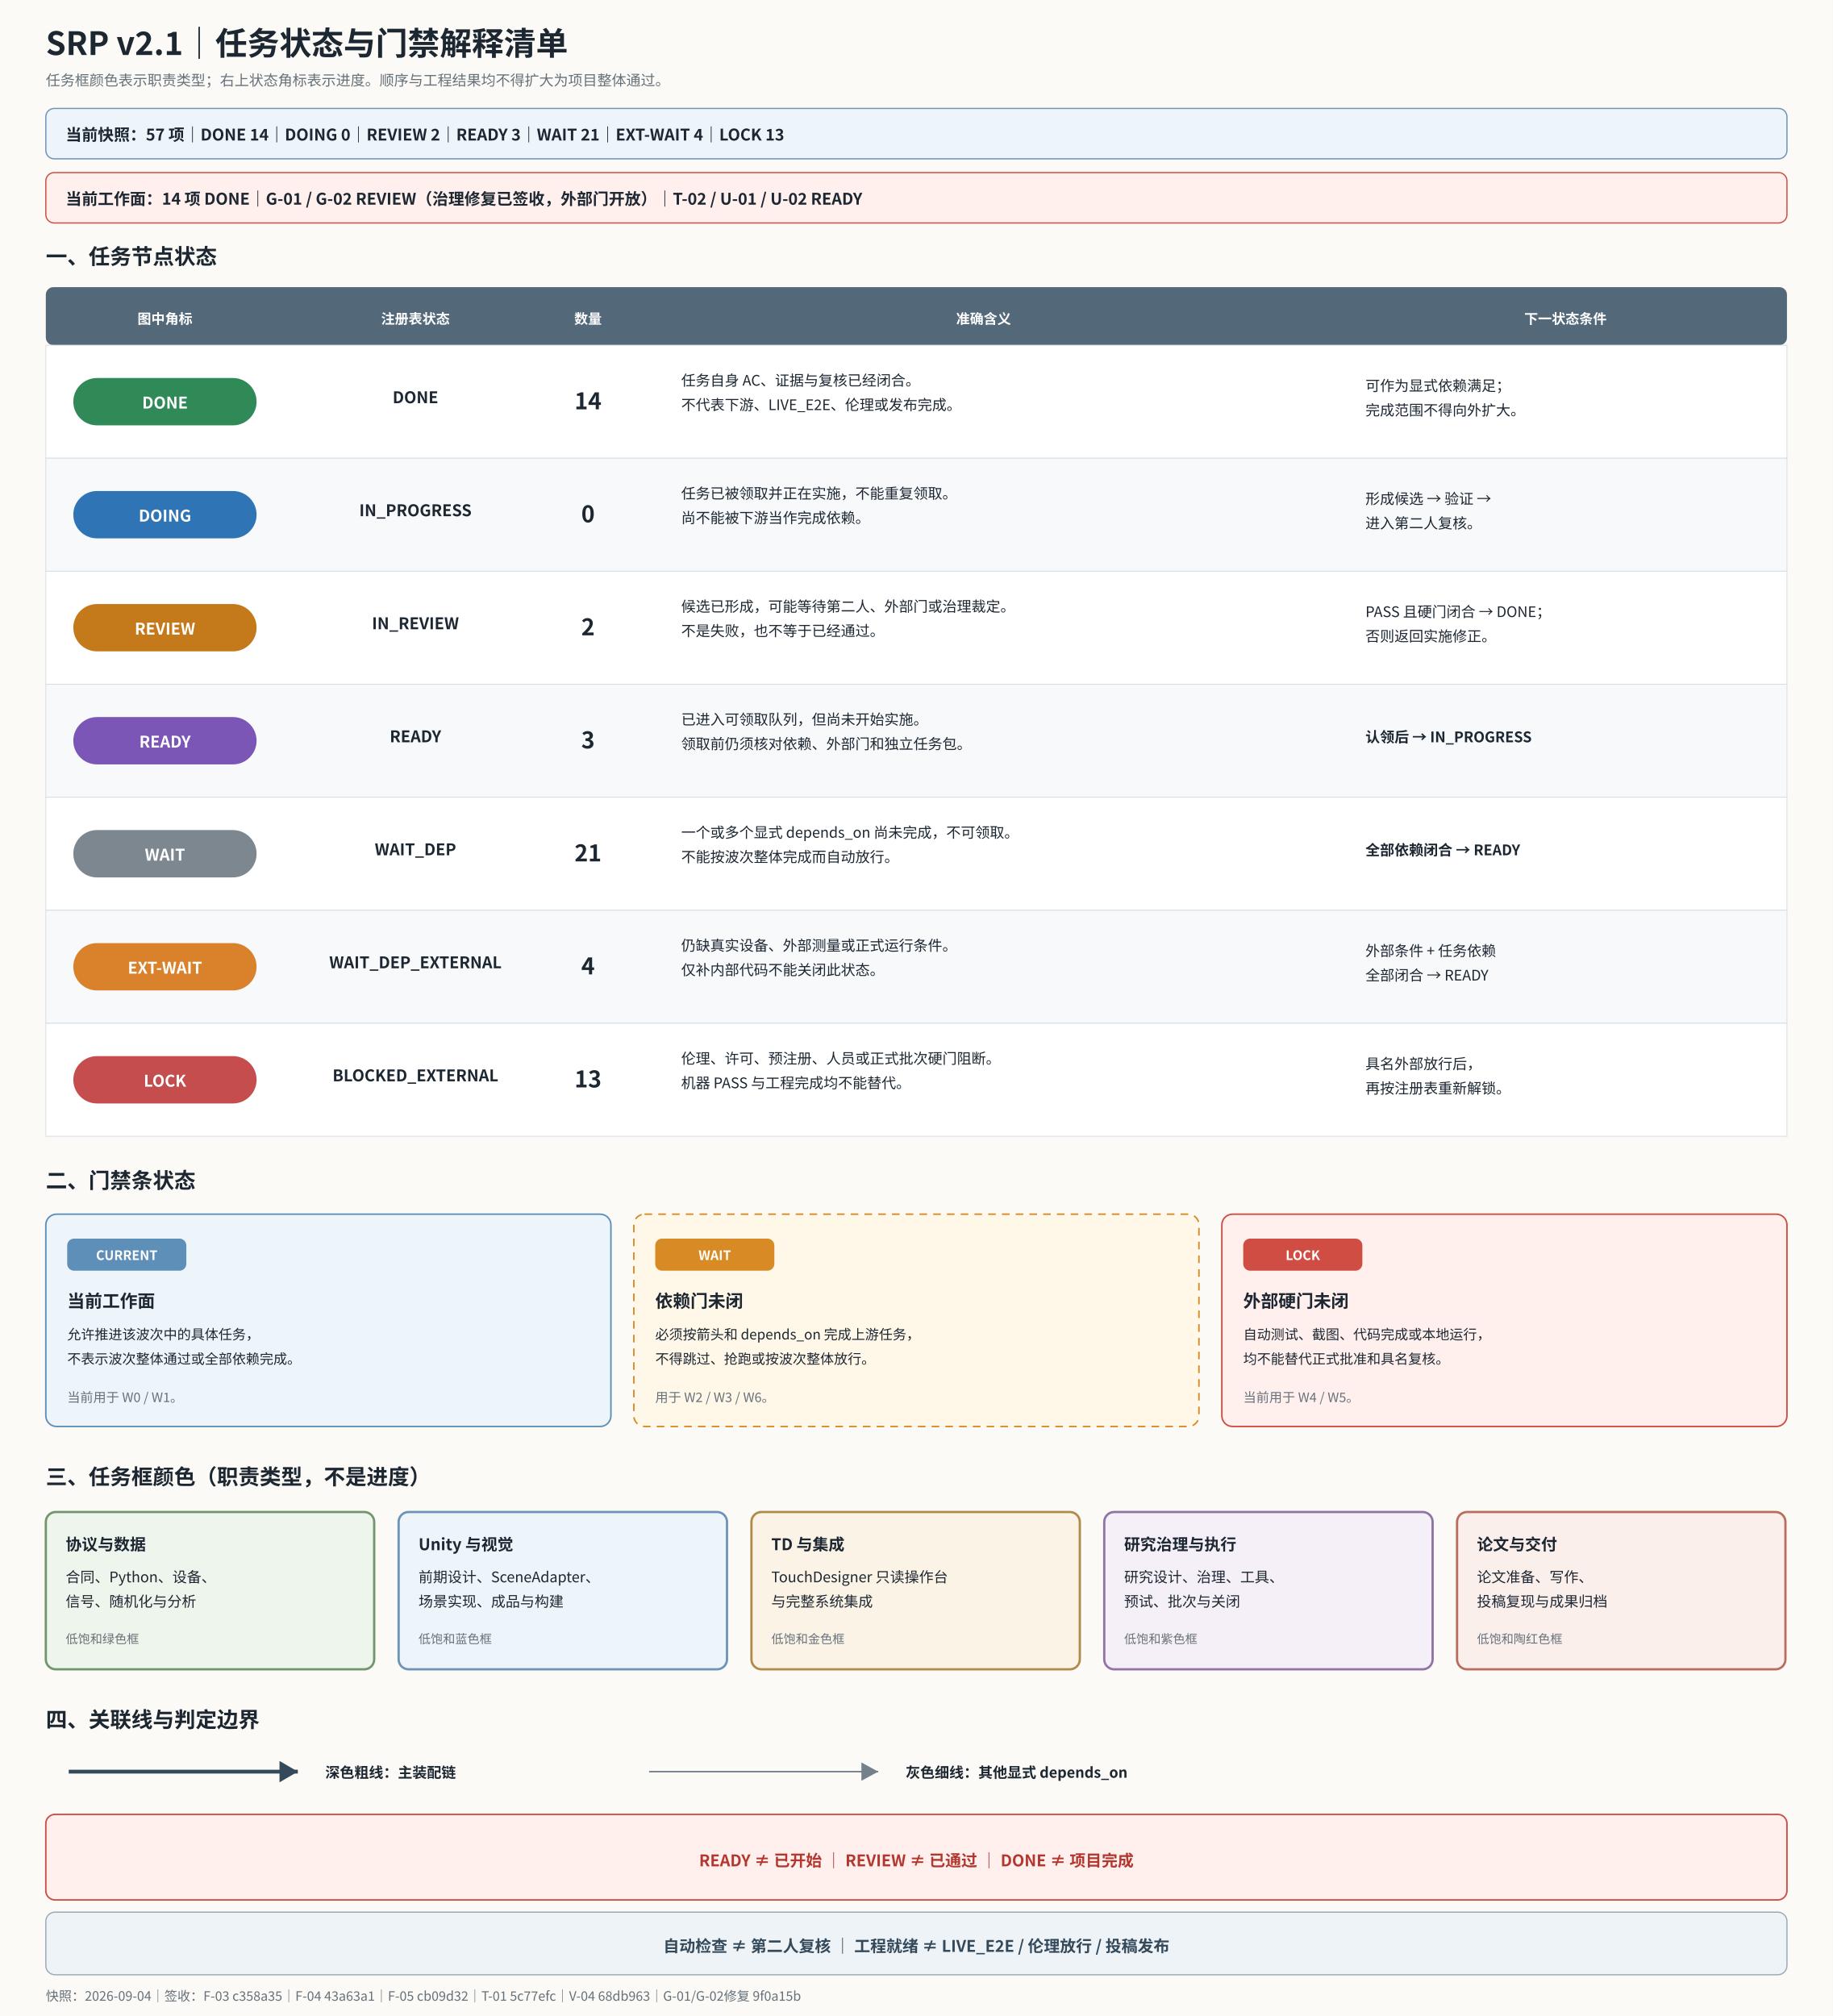
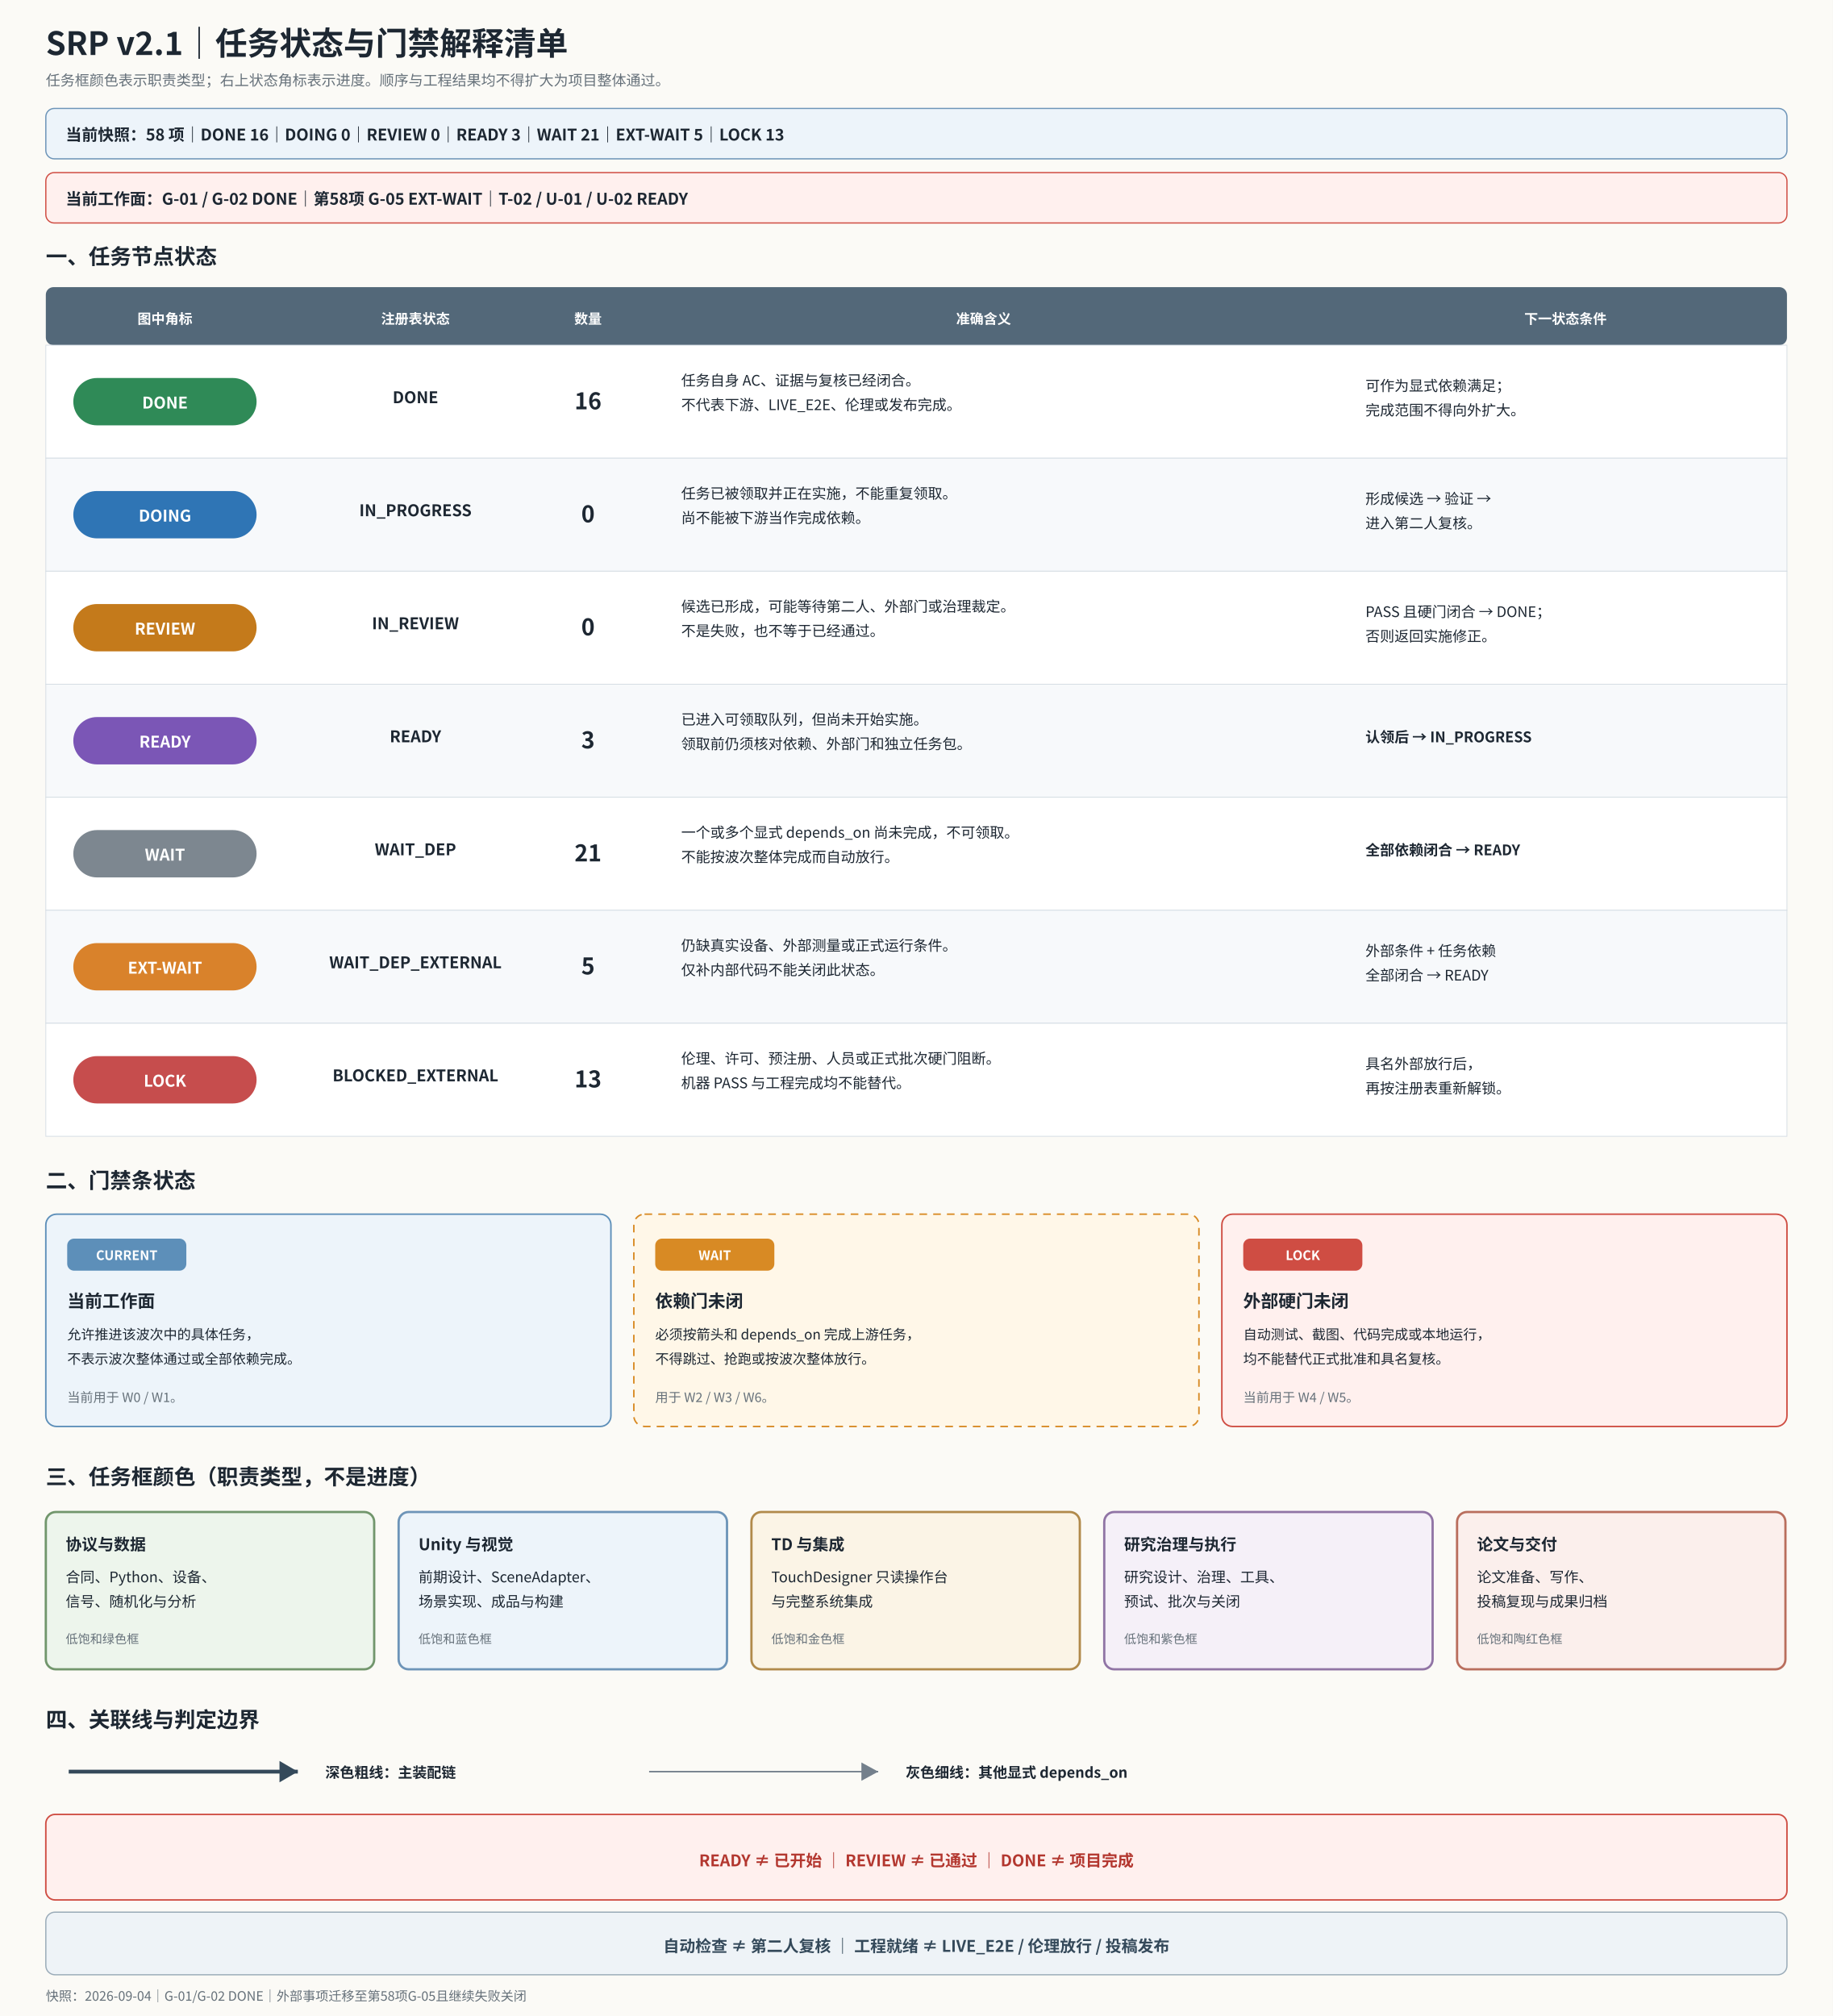
<svg xmlns="http://www.w3.org/2000/svg" width="2400" height="2640" viewBox="0 0 2400 2640" role="img" aria-labelledby="title desc">
  <style>
    text { font-family: "Microsoft YaHei", "Noto Sans CJK SC", sans-serif; fill: #1d2732; }
    .title { font-size: 42px; font-weight: 700; }
    .subtitle { font-size: 19px; fill: #66717a; }
    .summary { font-size: 21px; font-weight: 700; }
    .section-title { font-size: 28px; font-weight: 700; }
    .column-title { font-size: 18px; font-weight: 700; fill: #ffffff; }
    .status-name { font-size: 21px; font-weight: 700; fill: #ffffff; text-anchor: middle; }
    .registry-name { font-size: 21px; font-weight: 700; }
    .count { font-size: 30px; font-weight: 700; text-anchor: middle; }
    .body { font-size: 19px; }
    .body-strong { font-size: 19px; font-weight: 700; }
    .note { font-size: 17px; fill: #66717a; }
    .gate-title { font-size: 23px; font-weight: 700; }
    .gate-body { font-size: 18px; }
    .type-title { font-size: 21px; font-weight: 700; }
    .type-note { font-size: 16px; fill: #66717a; }
    .boundary { font-size: 21px; font-weight: 700; fill: #b3372f; text-anchor: middle; }
  </style>
  <rect x="0" y="0" width="2400" height="2640" fill="#fbfaf6" />
  <g id="header">
    <text x="60" y="72" class="title">SRP v2.1｜任务状态与门禁解释清单</text>
    <text x="60" y="112" class="subtitle">任务框颜色表示职责类型；右上状态角标表示进度。顺序与工程结果均不得扩大为项目整体通过。</text>
    <rect x="60" y="142" width="2280" height="66" rx="11" fill="#edf4fa" stroke="#6d94b8" stroke-width="1.6" />
-     <text x="86" y="184" class="summary">当前快照：57 项｜DONE 14｜DOING 0｜REVIEW 2｜READY 3｜WAIT 21｜EXT-WAIT 4｜LOCK 13</text>
+     <text x="86" y="184" class="summary">当前快照：58 项｜DONE 16｜DOING 0｜REVIEW 0｜READY 3｜WAIT 21｜EXT-WAIT 5｜LOCK 13</text>
    <rect x="60" y="226" width="2280" height="66" rx="11" fill="#fff0ee" stroke="#cf4d43" stroke-width="1.6" />
-     <text x="86" y="268" class="summary">当前工作面：14 项 DONE｜G-01 / G-02 REVIEW（治理修复已签收，外部门开放）｜T-02 / U-01 / U-02 READY</text>
+     <text x="86" y="268" class="summary">当前工作面：G-01 / G-02 DONE｜第58项 G-05 EXT-WAIT｜T-02 / U-01 / U-02 READY</text>
  </g>
  <g id="task-status-checklist">
    <text x="60" y="346" class="section-title">一、任务节点状态</text>
    <rect x="60" y="376" width="2280" height="76" rx="10" fill="#536879" />
    <text x="216" y="424" class="column-title" text-anchor="middle">图中角标</text>
    <text x="544" y="424" class="column-title" text-anchor="middle">注册表状态</text>
    <text x="770" y="424" class="column-title" text-anchor="middle">数量</text>
    <text x="1288" y="424" class="column-title" text-anchor="middle">准确含义</text>
    <text x="2050" y="424" class="column-title" text-anchor="middle">下一状态条件</text>
-     <g id="status-DONE" data-status="DONE" data-count="14">
+     <g id="status-DONE" data-status="DONE" data-count="16">
      <rect x="60" y="452" width="2280" height="148" fill="#ffffff" stroke="#d4dce3" />
      <rect x="96" y="495" width="240" height="62" rx="31" fill="#2f8a57" />
      <text x="216" y="535" class="status-name">DONE</text>
      <text x="544" y="528" class="registry-name" text-anchor="middle">DONE</text>
-       <text x="770" y="536" class="count" fill="#2f8a57">14</text>
+       <text x="770" y="536" class="count" fill="#2f8a57">16</text>
      <text x="892" y="505" class="body">
        <tspan x="892" dy="0">任务自身 AC、证据与复核已经闭合。</tspan>
        <tspan x="892" dy="32">不代表下游、LIVE_E2E、伦理或发布完成。</tspan>
      </text>
      <text x="1788" y="512" class="body">
        <tspan x="1788" dy="0">可作为显式依赖满足；</tspan>
        <tspan x="1788" dy="32">完成范围不得向外扩大。</tspan>
      </text>
    </g>
    <g id="status-IN_PROGRESS" data-status="IN_PROGRESS" data-count="0">
      <rect x="60" y="600" width="2280" height="148" fill="#f7f9fb" stroke="#d4dce3" />
      <rect x="96" y="643" width="240" height="62" rx="31" fill="#2f75b5" />
      <text x="216" y="683" class="status-name">DOING</text>
      <text x="544" y="676" class="registry-name" text-anchor="middle">IN_PROGRESS</text>
      <text x="770" y="684" class="count" fill="#2f75b5">0</text>
      <text x="892" y="653" class="body">
        <tspan x="892" dy="0">任务已被领取并正在实施，不能重复领取。</tspan>
        <tspan x="892" dy="32">尚不能被下游当作完成依赖。</tspan>
      </text>
      <text x="1788" y="660" class="body">
        <tspan x="1788" dy="0">形成候选 → 验证 →</tspan>
        <tspan x="1788" dy="32">进入第二人复核。</tspan>
      </text>
    </g>
-     <g id="status-IN_REVIEW" data-status="IN_REVIEW" data-count="2">
+     <g id="status-IN_REVIEW" data-status="IN_REVIEW" data-count="0">
      <rect x="60" y="748" width="2280" height="148" fill="#ffffff" stroke="#d4dce3" />
      <rect x="96" y="791" width="240" height="62" rx="31" fill="#c47a1b" />
      <text x="216" y="831" class="status-name">REVIEW</text>
      <text x="544" y="824" class="registry-name" text-anchor="middle">IN_REVIEW</text>
-       <text x="770" y="832" class="count" fill="#c47a1b">2</text>
+       <text x="770" y="832" class="count" fill="#c47a1b">0</text>
      <text x="892" y="801" class="body">
        <tspan x="892" dy="0">候选已形成，可能等待第二人、外部门或治理裁定。</tspan>
        <tspan x="892" dy="32">不是失败，也不等于已经通过。</tspan>
      </text>
      <text x="1788" y="808" class="body">
        <tspan x="1788" dy="0">PASS 且硬门闭合 → DONE；</tspan>
        <tspan x="1788" dy="32">否则返回实施修正。</tspan>
      </text>
    </g>
    <g id="status-READY" data-status="READY" data-count="3">
      <rect x="60" y="896" width="2280" height="148" fill="#f7f9fb" stroke="#d4dce3" />
      <rect x="96" y="939" width="240" height="62" rx="31" fill="#7b56b6" />
      <text x="216" y="979" class="status-name">READY</text>
      <text x="544" y="972" class="registry-name" text-anchor="middle">READY</text>
      <text x="770" y="980" class="count" fill="#7b56b6">3</text>
      <text x="892" y="949" class="body">
        <tspan x="892" dy="0">已进入可领取队列，但尚未开始实施。</tspan>
        <tspan x="892" dy="32">领取前仍须核对依赖、外部门和独立任务包。</tspan>
      </text>
      <text x="1788" y="972" class="body-strong">认领后 → IN_PROGRESS</text>
    </g>
    <g id="status-WAIT_DEP" data-status="WAIT_DEP" data-count="21">
      <rect x="60" y="1044" width="2280" height="148" fill="#ffffff" stroke="#d4dce3" />
      <rect x="96" y="1087" width="240" height="62" rx="31" fill="#7d8790" />
      <text x="216" y="1127" class="status-name">WAIT</text>
      <text x="544" y="1120" class="registry-name" text-anchor="middle">WAIT_DEP</text>
      <text x="770" y="1128" class="count" fill="#7d8790">21</text>
      <text x="892" y="1097" class="body">
        <tspan x="892" dy="0">一个或多个显式 depends_on 尚未完成，不可领取。</tspan>
        <tspan x="892" dy="32">不能按波次整体完成而自动放行。</tspan>
      </text>
      <text x="1788" y="1120" class="body-strong">全部依赖闭合 → READY</text>
    </g>
-     <g id="status-WAIT_DEP_EXTERNAL" data-status="WAIT_DEP_EXTERNAL" data-count="4">
+     <g id="status-WAIT_DEP_EXTERNAL" data-status="WAIT_DEP_EXTERNAL" data-count="5">
      <rect x="60" y="1192" width="2280" height="148" fill="#f7f9fb" stroke="#d4dce3" />
      <rect x="96" y="1235" width="240" height="62" rx="31" fill="#d9822b" />
      <text x="216" y="1275" class="status-name">EXT-WAIT</text>
      <text x="544" y="1268" class="registry-name" text-anchor="middle">WAIT_DEP_EXTERNAL</text>
-       <text x="770" y="1276" class="count" fill="#d9822b">4</text>
+       <text x="770" y="1276" class="count" fill="#d9822b">5</text>
      <text x="892" y="1245" class="body">
        <tspan x="892" dy="0">仍缺真实设备、外部测量或正式运行条件。</tspan>
        <tspan x="892" dy="32">仅补内部代码不能关闭此状态。</tspan>
      </text>
      <text x="1788" y="1252" class="body">
        <tspan x="1788" dy="0">外部条件 + 任务依赖</tspan>
        <tspan x="1788" dy="32">全部闭合 → READY</tspan>
      </text>
    </g>
    <g id="status-BLOCKED_EXTERNAL" data-status="BLOCKED_EXTERNAL" data-count="13">
      <rect x="60" y="1340" width="2280" height="148" fill="#ffffff" stroke="#d4dce3" />
      <rect x="96" y="1383" width="240" height="62" rx="31" fill="#c64d4d" />
      <text x="216" y="1423" class="status-name">LOCK</text>
      <text x="544" y="1416" class="registry-name" text-anchor="middle">BLOCKED_EXTERNAL</text>
      <text x="770" y="1424" class="count" fill="#c64d4d">13</text>
      <text x="892" y="1393" class="body">
        <tspan x="892" dy="0">伦理、许可、预注册、人员或正式批次硬门阻断。</tspan>
        <tspan x="892" dy="32">机器 PASS 与工程完成均不能替代。</tspan>
      </text>
      <text x="1788" y="1400" class="body">
        <tspan x="1788" dy="0">具名外部放行后，</tspan>
        <tspan x="1788" dy="32">再按注册表重新解锁。</tspan>
      </text>
    </g>
  </g>
  <g id="gate-status-checklist">
    <text x="60" y="1556" class="section-title">二、门禁条状态</text>
    <g id="gate-CURRENT">
      <rect x="60" y="1590" width="740" height="278" rx="14" fill="#edf4fa" stroke="#5d8fb9" stroke-width="2" />
      <rect x="88" y="1622" width="156" height="42" rx="9" fill="#5d8fb9" />
      <text x="166" y="1650" class="status-name" style="font-size:17px">CURRENT</text>
      <text x="88" y="1712" class="gate-title">当前工作面</text>
      <text x="88" y="1754" class="gate-body">
        <tspan x="88" dy="0">允许推进该波次中的具体任务，</tspan>
        <tspan x="88" dy="32">不表示波次整体通过或全部依赖完成。</tspan>
      </text>
      <text x="88" y="1836" class="note">当前用于 W0 / W1。</text>
    </g>
    <g id="gate-WAIT">
      <rect x="830" y="1590" width="740" height="278" rx="14" fill="#fff7e8" stroke="#d88a24" stroke-width="2" stroke-dasharray="10 8" />
      <rect x="858" y="1622" width="156" height="42" rx="9" fill="#d88a24" />
      <text x="936" y="1650" class="status-name" style="font-size:17px">WAIT</text>
      <text x="858" y="1712" class="gate-title">依赖门未闭</text>
      <text x="858" y="1754" class="gate-body">
        <tspan x="858" dy="0">必须按箭头和 depends_on 完成上游任务，</tspan>
        <tspan x="858" dy="32">不得跳过、抢跑或按波次整体放行。</tspan>
      </text>
      <text x="858" y="1836" class="note">用于 W2 / W3 / W6。</text>
    </g>
    <g id="gate-LOCK">
      <rect x="1600" y="1590" width="740" height="278" rx="14" fill="#fff0ee" stroke="#cf4d43" stroke-width="2" />
      <rect x="1628" y="1622" width="156" height="42" rx="9" fill="#cf4d43" />
      <text x="1706" y="1650" class="status-name" style="font-size:17px">LOCK</text>
      <text x="1628" y="1712" class="gate-title">外部硬门未闭</text>
      <text x="1628" y="1754" class="gate-body">
        <tspan x="1628" dy="0">自动测试、截图、代码完成或本地运行，</tspan>
        <tspan x="1628" dy="32">均不能替代正式批准和具名复核。</tspan>
      </text>
      <text x="1628" y="1836" class="note">当前用于 W4 / W5。</text>
    </g>
  </g>
  <g id="task-type-checklist">
    <text x="60" y="1944" class="section-title">三、任务框颜色（职责类型，不是进度）</text>
    <g id="type-data">
      <rect x="60" y="1980" width="430" height="206" rx="13" fill="#edf5ec" stroke="#71966c" stroke-width="3" />
      <text x="86" y="2030" class="type-title">协议与数据</text>
      <text x="86" y="2072" class="body">合同、Python、设备、</text>
      <text x="86" y="2104" class="body">信号、随机化与分析</text>
      <text x="86" y="2152" class="type-note">低饱和绿色框</text>
    </g>
    <g id="type-unity">
      <rect x="522" y="1980" width="430" height="206" rx="13" fill="#edf4fa" stroke="#6d94b8" stroke-width="3" />
      <text x="548" y="2030" class="type-title">Unity 与视觉</text>
      <text x="548" y="2072" class="body">前期设计、SceneAdapter、</text>
      <text x="548" y="2104" class="body">场景实现、成品与构建</text>
      <text x="548" y="2152" class="type-note">低饱和蓝色框</text>
    </g>
    <g id="type-td">
      <rect x="984" y="1980" width="430" height="206" rx="13" fill="#fbf4e6" stroke="#b18a4b" stroke-width="3" />
      <text x="1010" y="2030" class="type-title">TD 与集成</text>
      <text x="1010" y="2072" class="body">TouchDesigner 只读操作台</text>
      <text x="1010" y="2104" class="body">与完整系统集成</text>
      <text x="1010" y="2152" class="type-note">低饱和金色框</text>
    </g>
    <g id="type-research">
      <rect x="1446" y="1980" width="430" height="206" rx="13" fill="#f5f0f8" stroke="#9074a5" stroke-width="3" />
      <text x="1472" y="2030" class="type-title">研究治理与执行</text>
      <text x="1472" y="2072" class="body">研究设计、治理、工具、</text>
      <text x="1472" y="2104" class="body">预试、批次与关闭</text>
      <text x="1472" y="2152" class="type-note">低饱和紫色框</text>
    </g>
    <g id="type-paper">
      <rect x="1908" y="1980" width="430" height="206" rx="13" fill="#fbefec" stroke="#b96e5d" stroke-width="3" />
      <text x="1934" y="2030" class="type-title">论文与交付</text>
      <text x="1934" y="2072" class="body">论文准备、写作、</text>
      <text x="1934" y="2104" class="body">投稿复现与成果归档</text>
      <text x="1934" y="2152" class="type-note">低饱和陶红色框</text>
    </g>
  </g>
  <g id="relation-checklist">
    <text x="60" y="2262" class="section-title">四、关联线与判定边界</text>
    <path d="M90 2320 H390" fill="none" stroke="#34495a" stroke-width="5" />
    <path d="M390 2320 L366 2306 V2334 Z" fill="#34495a" />
    <text x="426" y="2328" class="body-strong">深色粗线：主装配链</text>
    <path d="M850 2320 H1150" fill="none" stroke="#74808c" stroke-width="2" />
    <path d="M1150 2320 L1128 2308 V2332 Z" fill="#74808c" />
    <text x="1186" y="2328" class="body-strong">灰色细线：其他显式 depends_on</text>
    <rect x="60" y="2376" width="2280" height="112" rx="12" fill="#fff0ee" stroke="#cf4d43" stroke-width="2" />
    <text x="1200" y="2444" class="boundary">READY ≠ 已开始 ｜ REVIEW ≠ 已通过 ｜ DONE ≠ 项目完成</text>
    <rect x="60" y="2504" width="2280" height="82" rx="12" fill="#eef3f7" stroke="#9aabb8" stroke-width="1.6" />
    <text x="1200" y="2556" class="boundary" style="fill:#34495a">自动检查 ≠ 第二人复核 ｜ 工程就绪 ≠ LIVE_E2E / 伦理放行 / 投稿发布</text>
-     <text x="60" y="2620" class="note">快照：2026-09-04｜签收：F-03 c358a35｜F-04 43a63a1｜F-05 cb09d32｜T-01 5c77efc｜V-04 68db963｜G-01/G-02修复 9f0a15b</text>
+     <text x="60" y="2620" class="note">快照：2026-09-04｜G-01/G-02 DONE｜外部事项迁移至第58项G-05且继续失败关闭</text>
  </g>
</svg>
